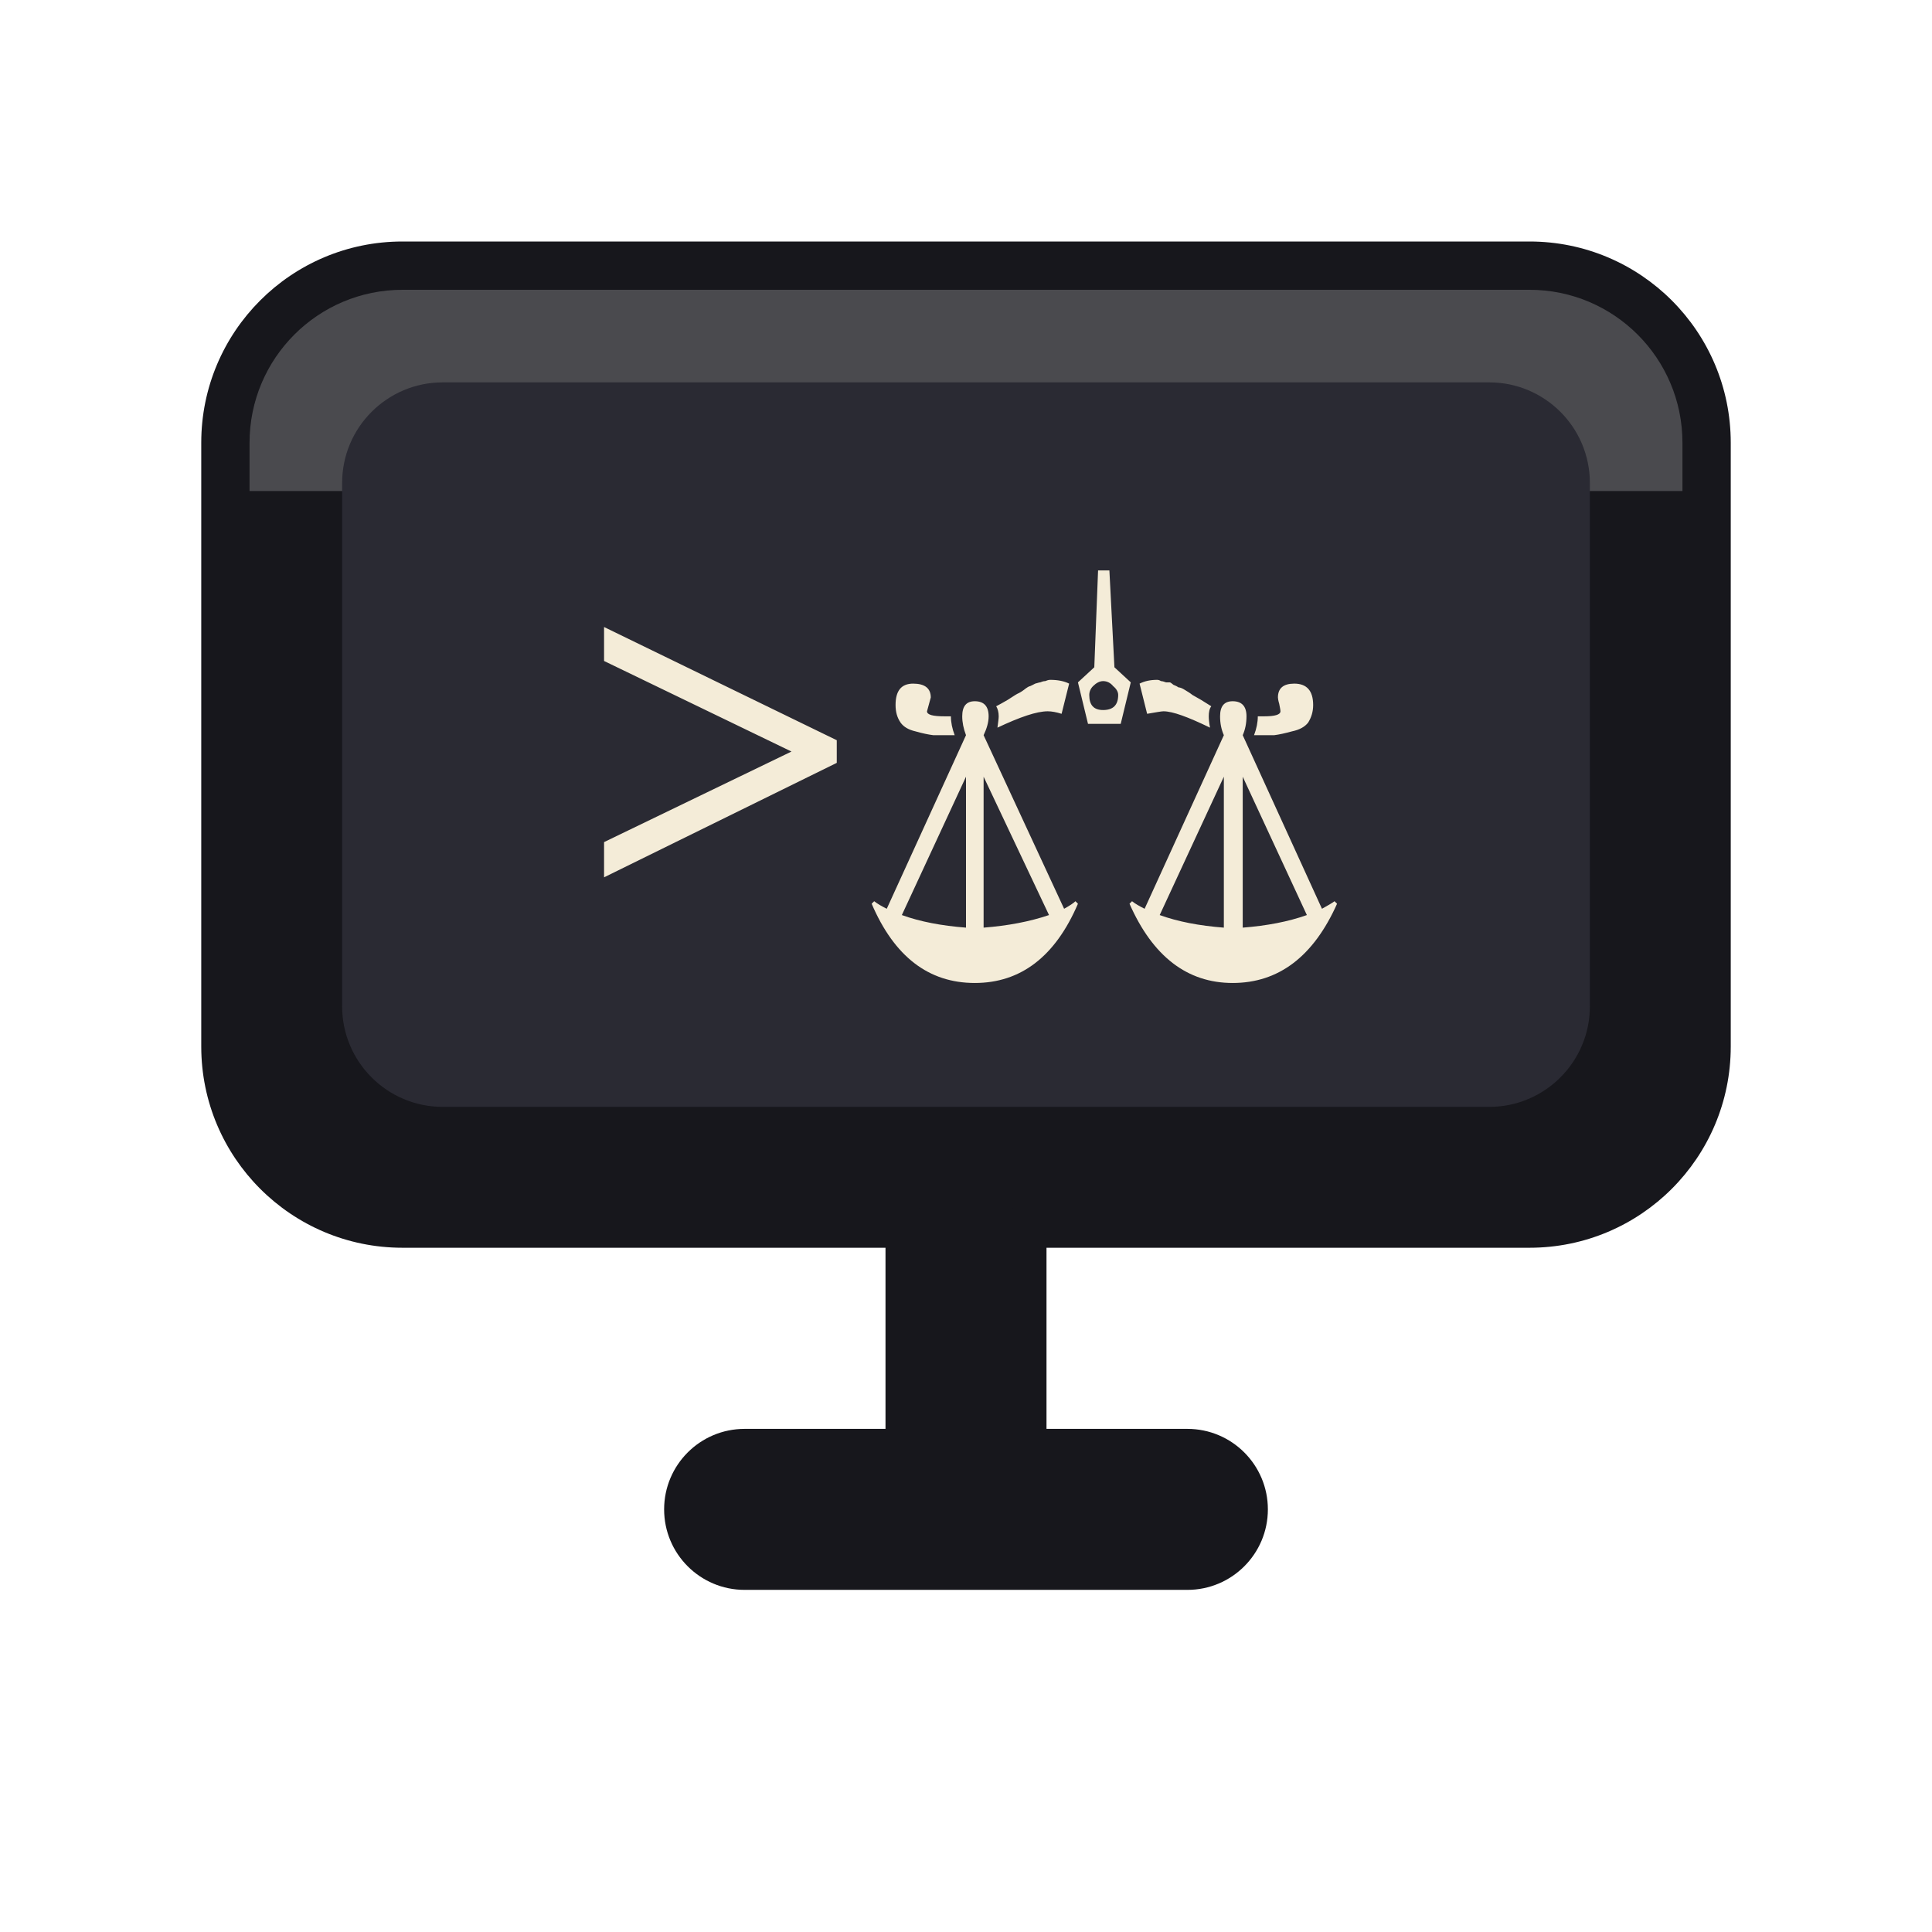
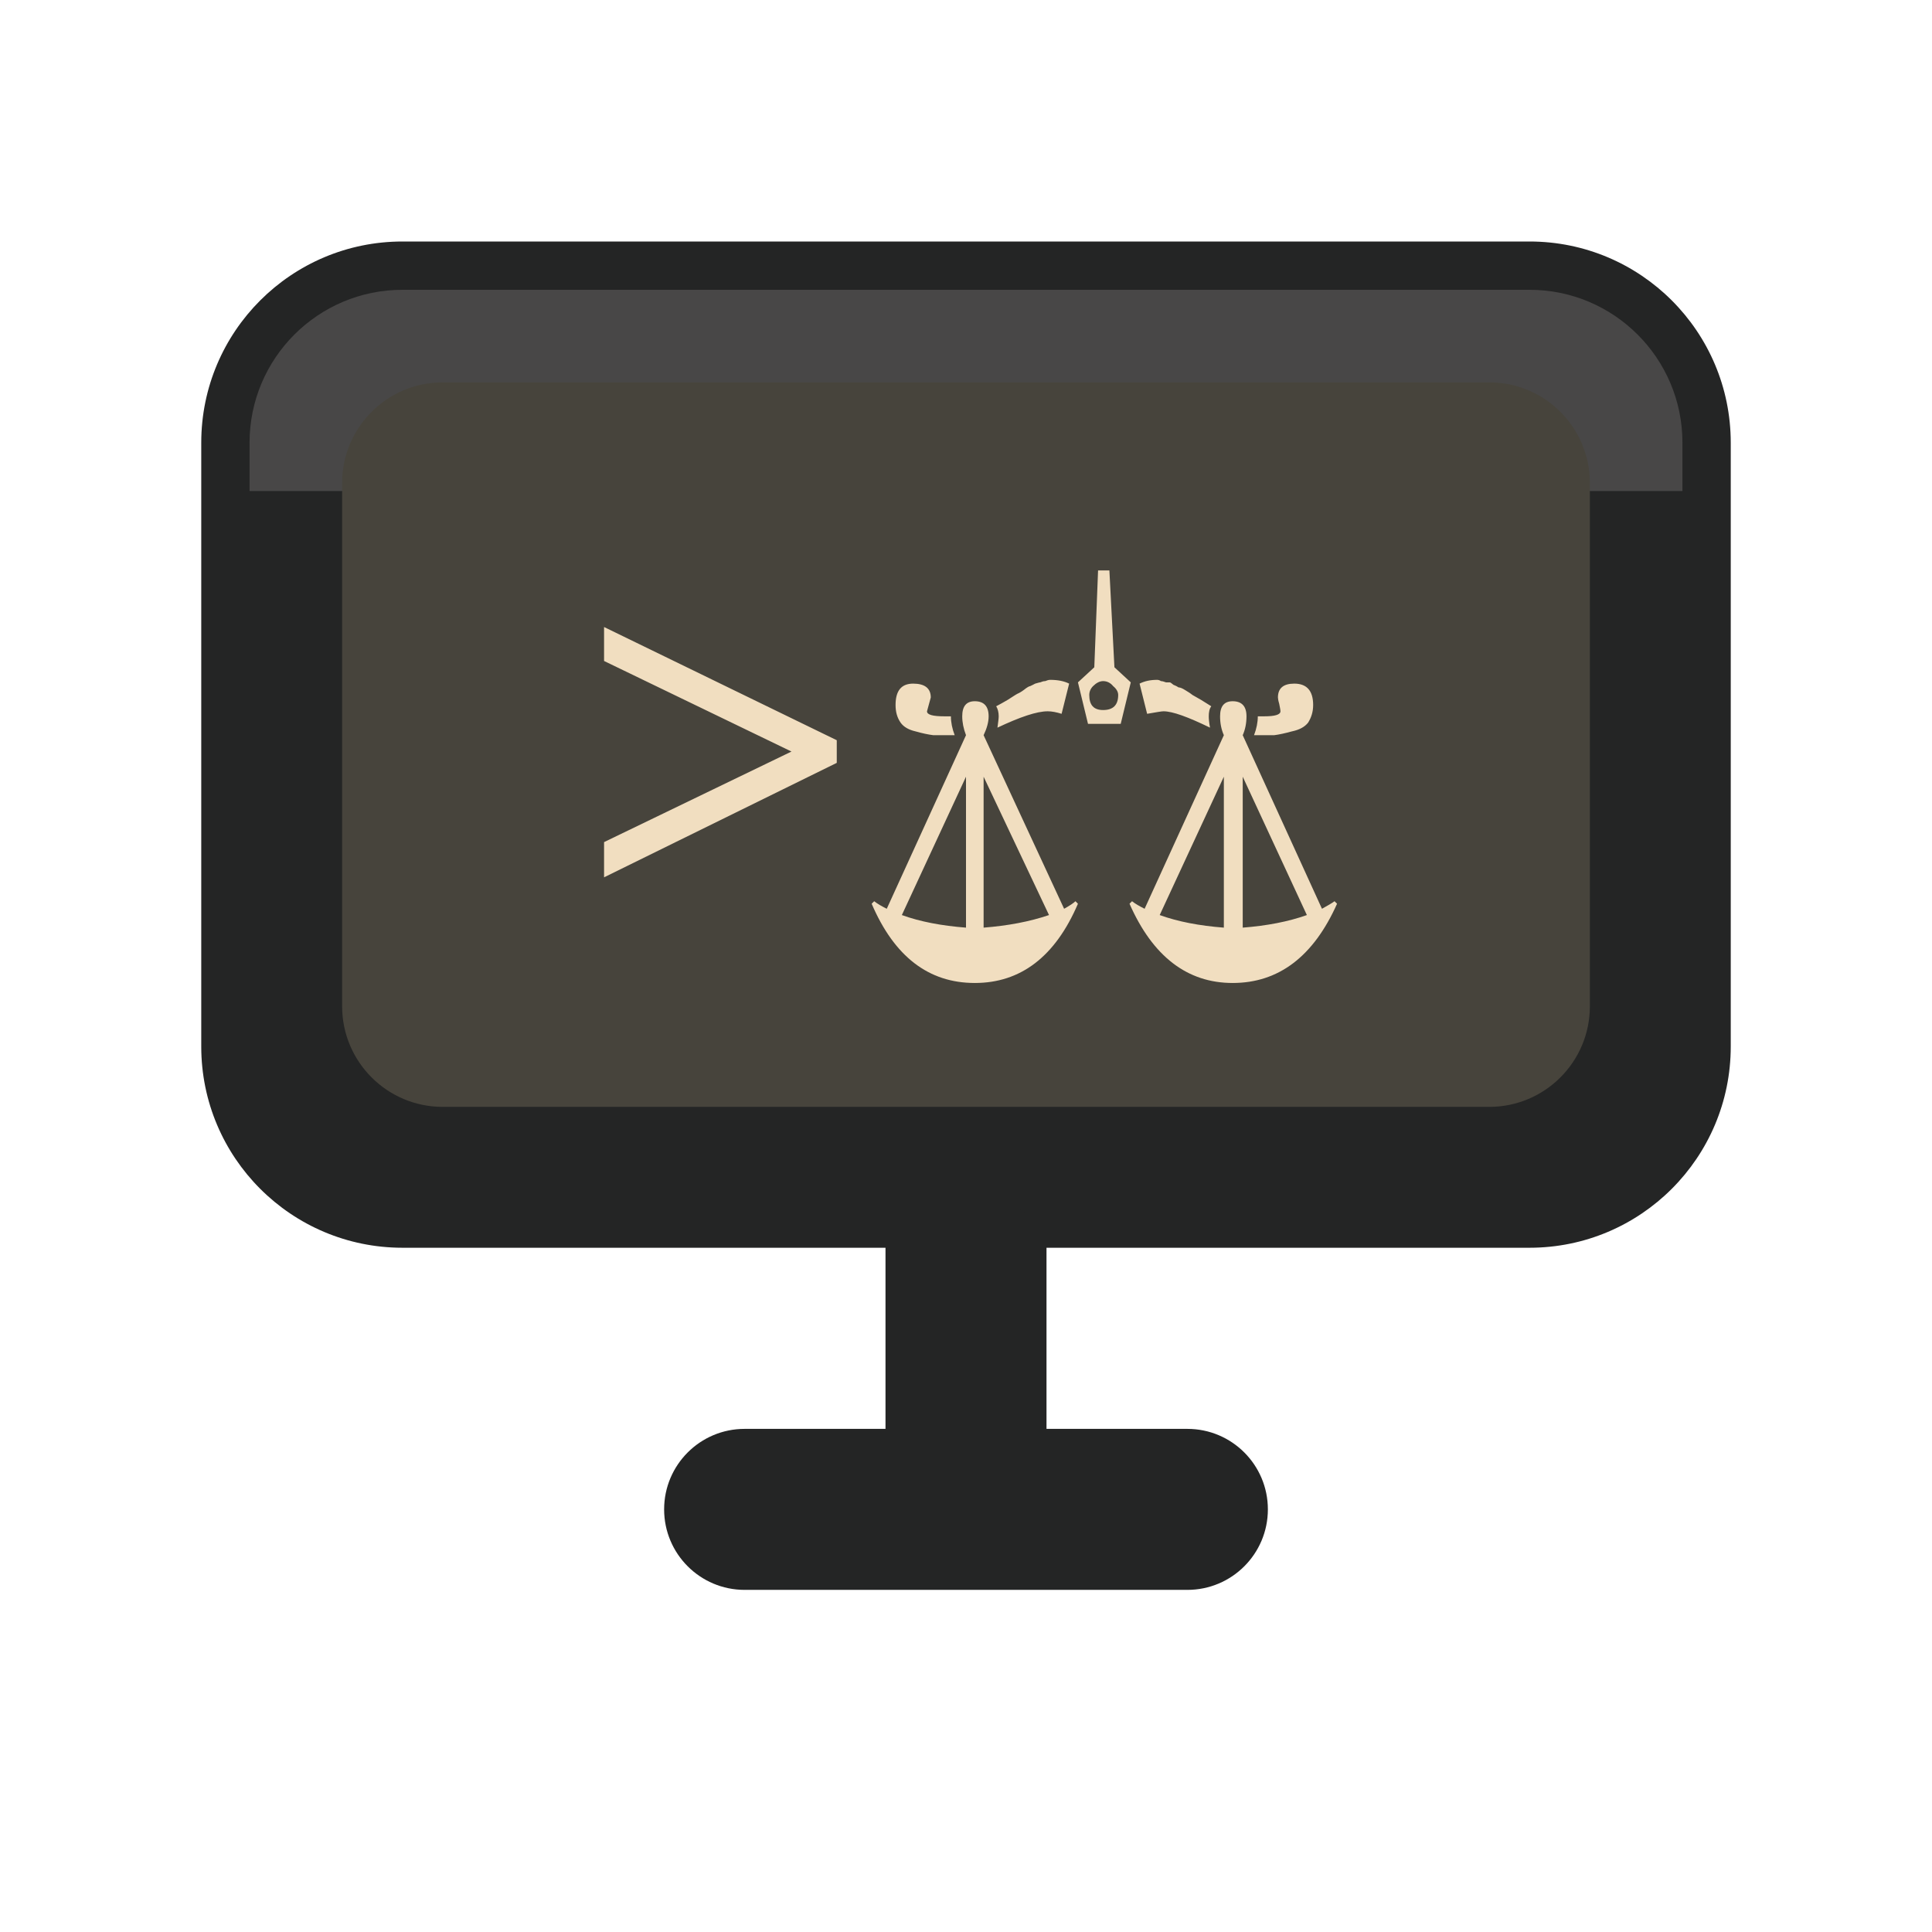
<svg xmlns="http://www.w3.org/2000/svg" viewBox="0 0 24 24" width="24" height="24" role="img" aria-label="Conforme &gt;⚖">
-   <rect x="2.5" y="3" width="19" height="12.5" rx="2.5" fill="var(--ws-ink, #17171C)" stroke="var(--ws-glyph-rim, transparent)" stroke-width="0.75" />
-   <path d="M5 3.6h14a1.9 1.9 0 0 1 1.9 1.9v0.6h-17.8v-0.6a1.9 1.9 0 0 1 1.9-1.9z" fill="var(--ws-glyph-shine, rgba(255,255,255,.22))" />
-   <rect x="4.25" y="4.75" width="15.5" height="9" rx="1.25" fill="var(--ws-glyph-screen, #2A2A33)" stroke="none" />
-   <rect x="11" y="15" width="2" height="3.25" rx="0.5" fill="var(--ws-ink, #17171C)" stroke="none" />
-   <rect x="8.25" y="17.75" width="7.5" height="2" rx="1" fill="var(--ws-ink, #17171C)" stroke="none" />
-   <text x="12" y="11.4" text-anchor="middle" font-family="var(--ws-font-mono, &quot;IBM Plex Mono&quot;), &quot;DejaVu Sans Mono&quot;, ui-monospace, Menlo, monospace" font-size="6.2" font-weight="600" fill="var(--ws-cream, #F4ECD8)" style="letter-spacing:-.1px">&gt;⚖</text>
+   <rect x="2.5" y="3" width="19" height="12.5" rx="2.5" fill="var(--ws-ink, #242525)" stroke="var(--ws-glyph-rim, transparent)" stroke-width="0.75" />
+   <path d="M5 3.6h14a1.9 1.9 0 0 1 1.9 1.9v0.6h-17.8v-0.6a1.9 1.9 0 0 1 1.9-1.9z" fill="var(--ws-glyph-shine, rgba(102,99,98,.55))" />
+   <rect x="4.25" y="4.75" width="15.5" height="9" rx="1.25" fill="var(--ws-glyph-screen, #47443C)" stroke="none" />
+   <rect x="11" y="15" width="2" height="3.25" rx="0.5" fill="var(--ws-ink, #242525)" stroke="none" />
+   <rect x="8.25" y="17.75" width="7.5" height="2" rx="1" fill="var(--ws-ink, #242525)" stroke="none" />
+   <text x="12" y="11.4" text-anchor="middle" font-family="var(--ws-font-mono, &quot;IBM Plex Mono&quot;), &quot;DejaVu Sans Mono&quot;, ui-monospace, Menlo, monospace" font-size="6.2" font-weight="600" fill="var(--ws-cream, #F1DEC0)" style="letter-spacing:-.1px">&gt;⚖</text>
</svg>
